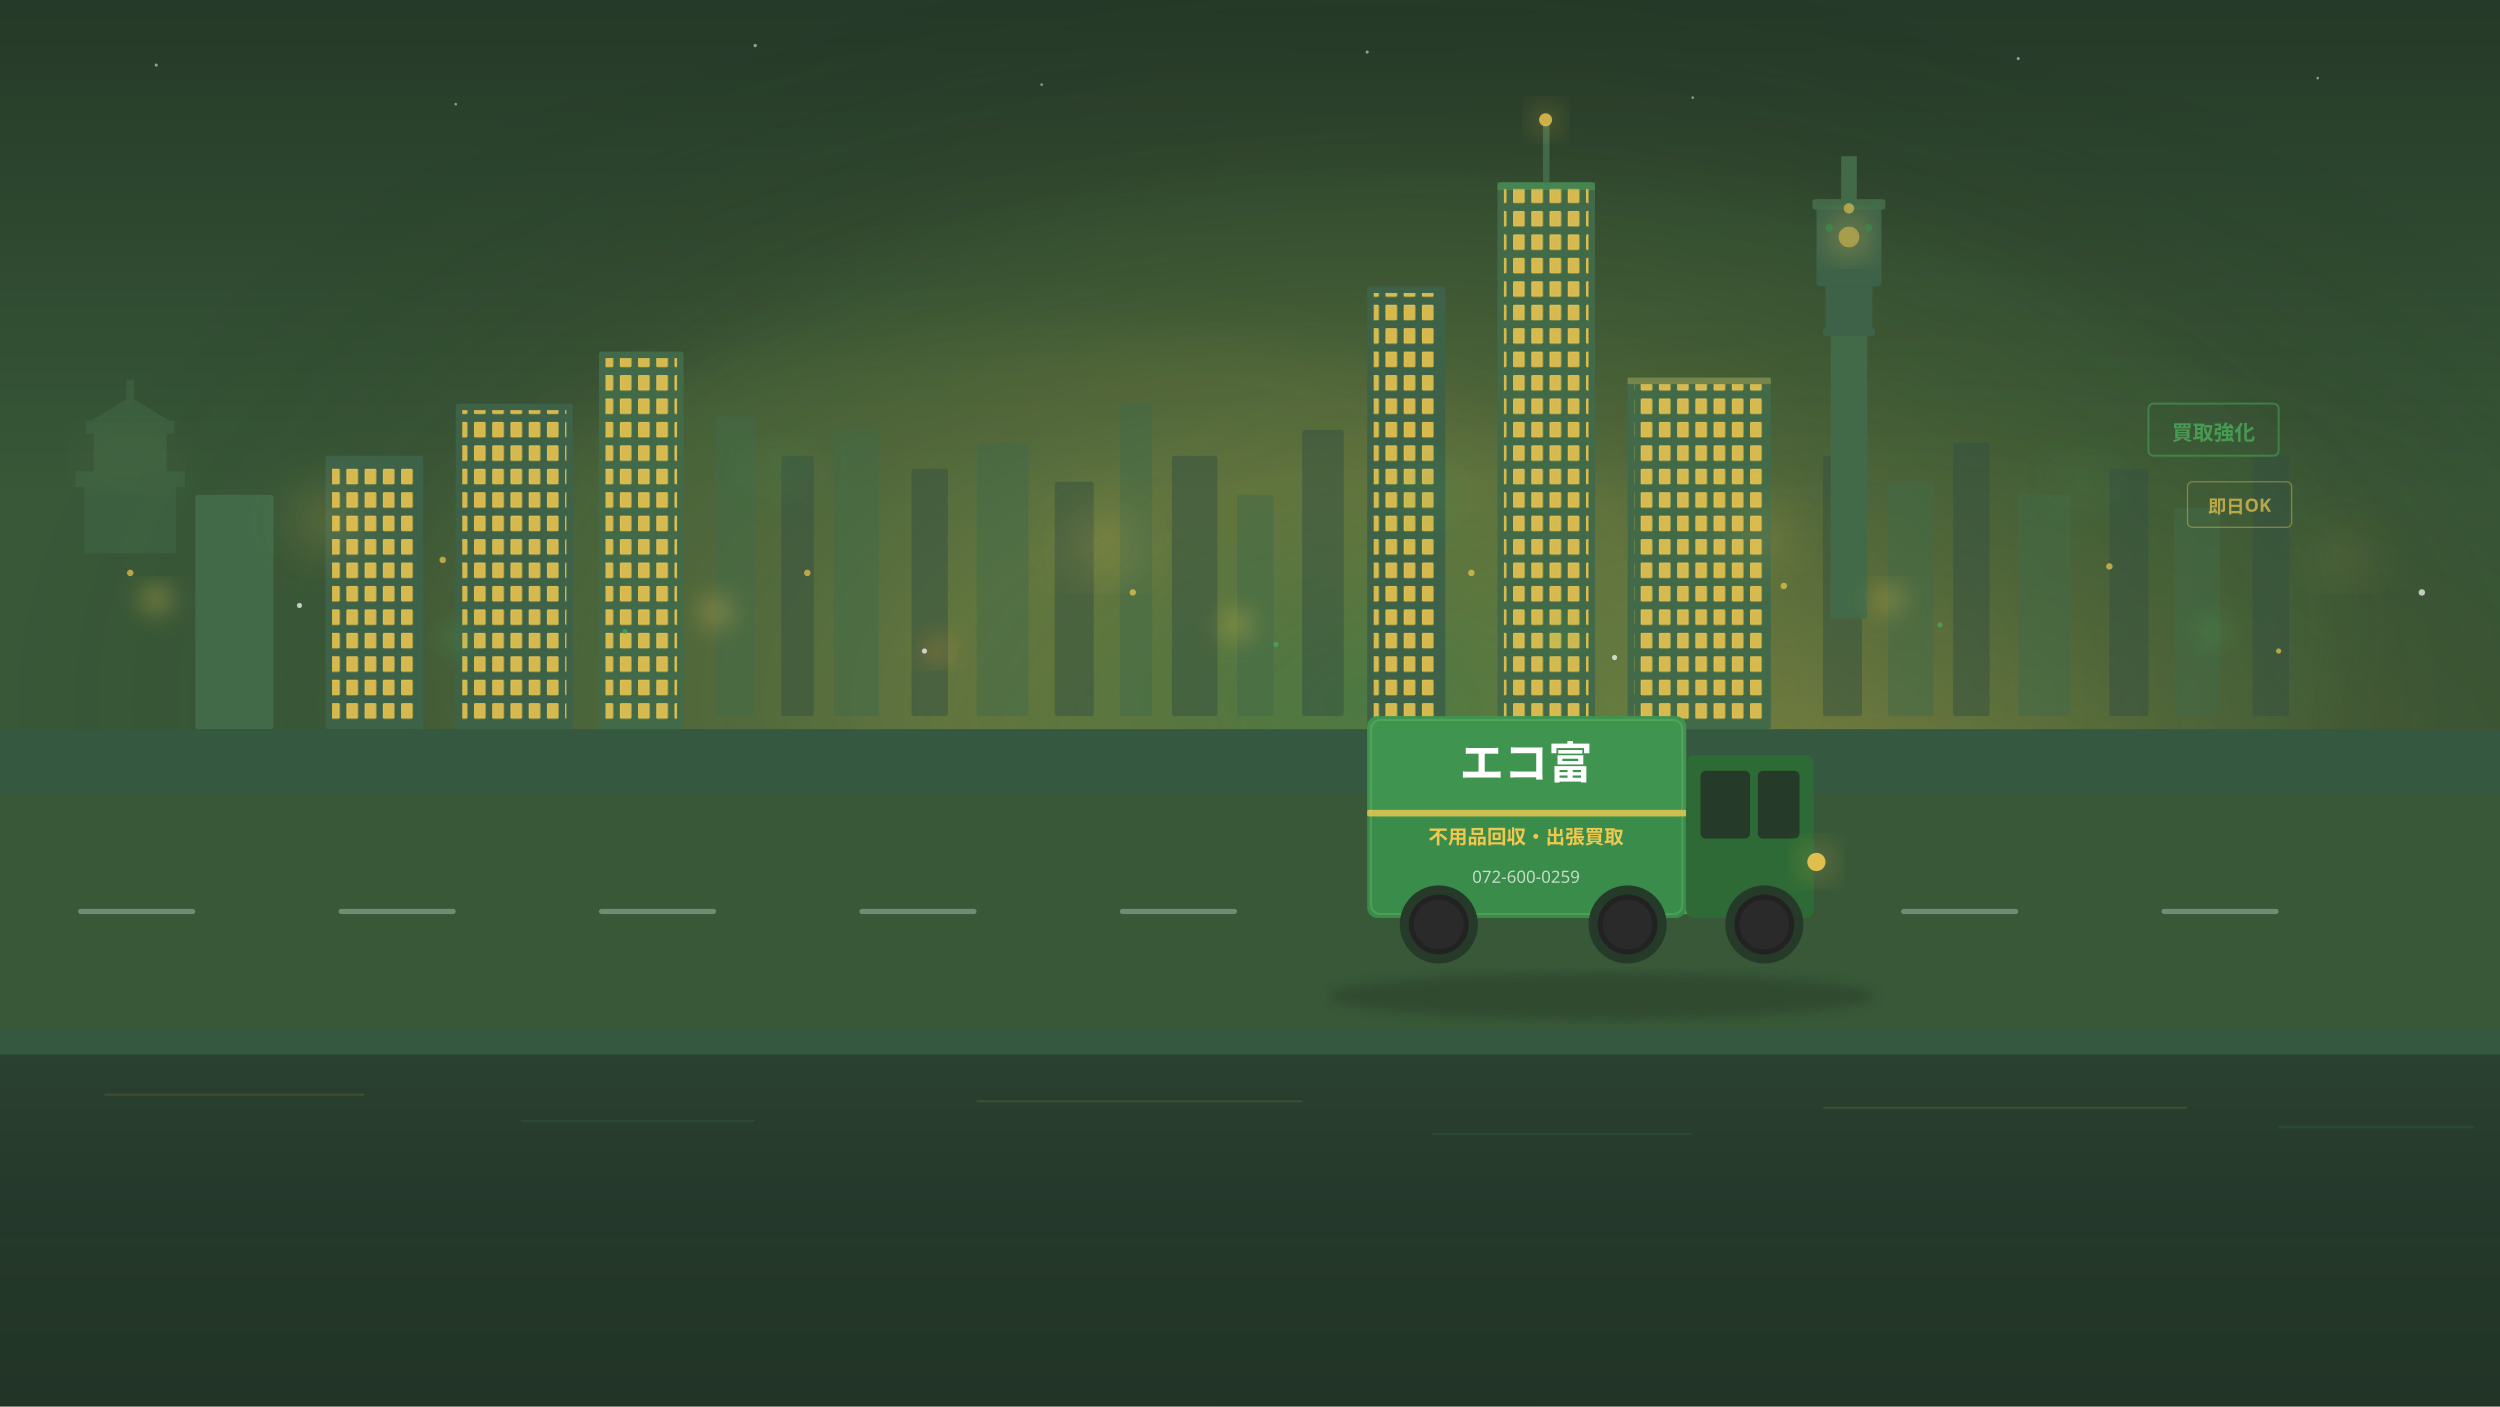
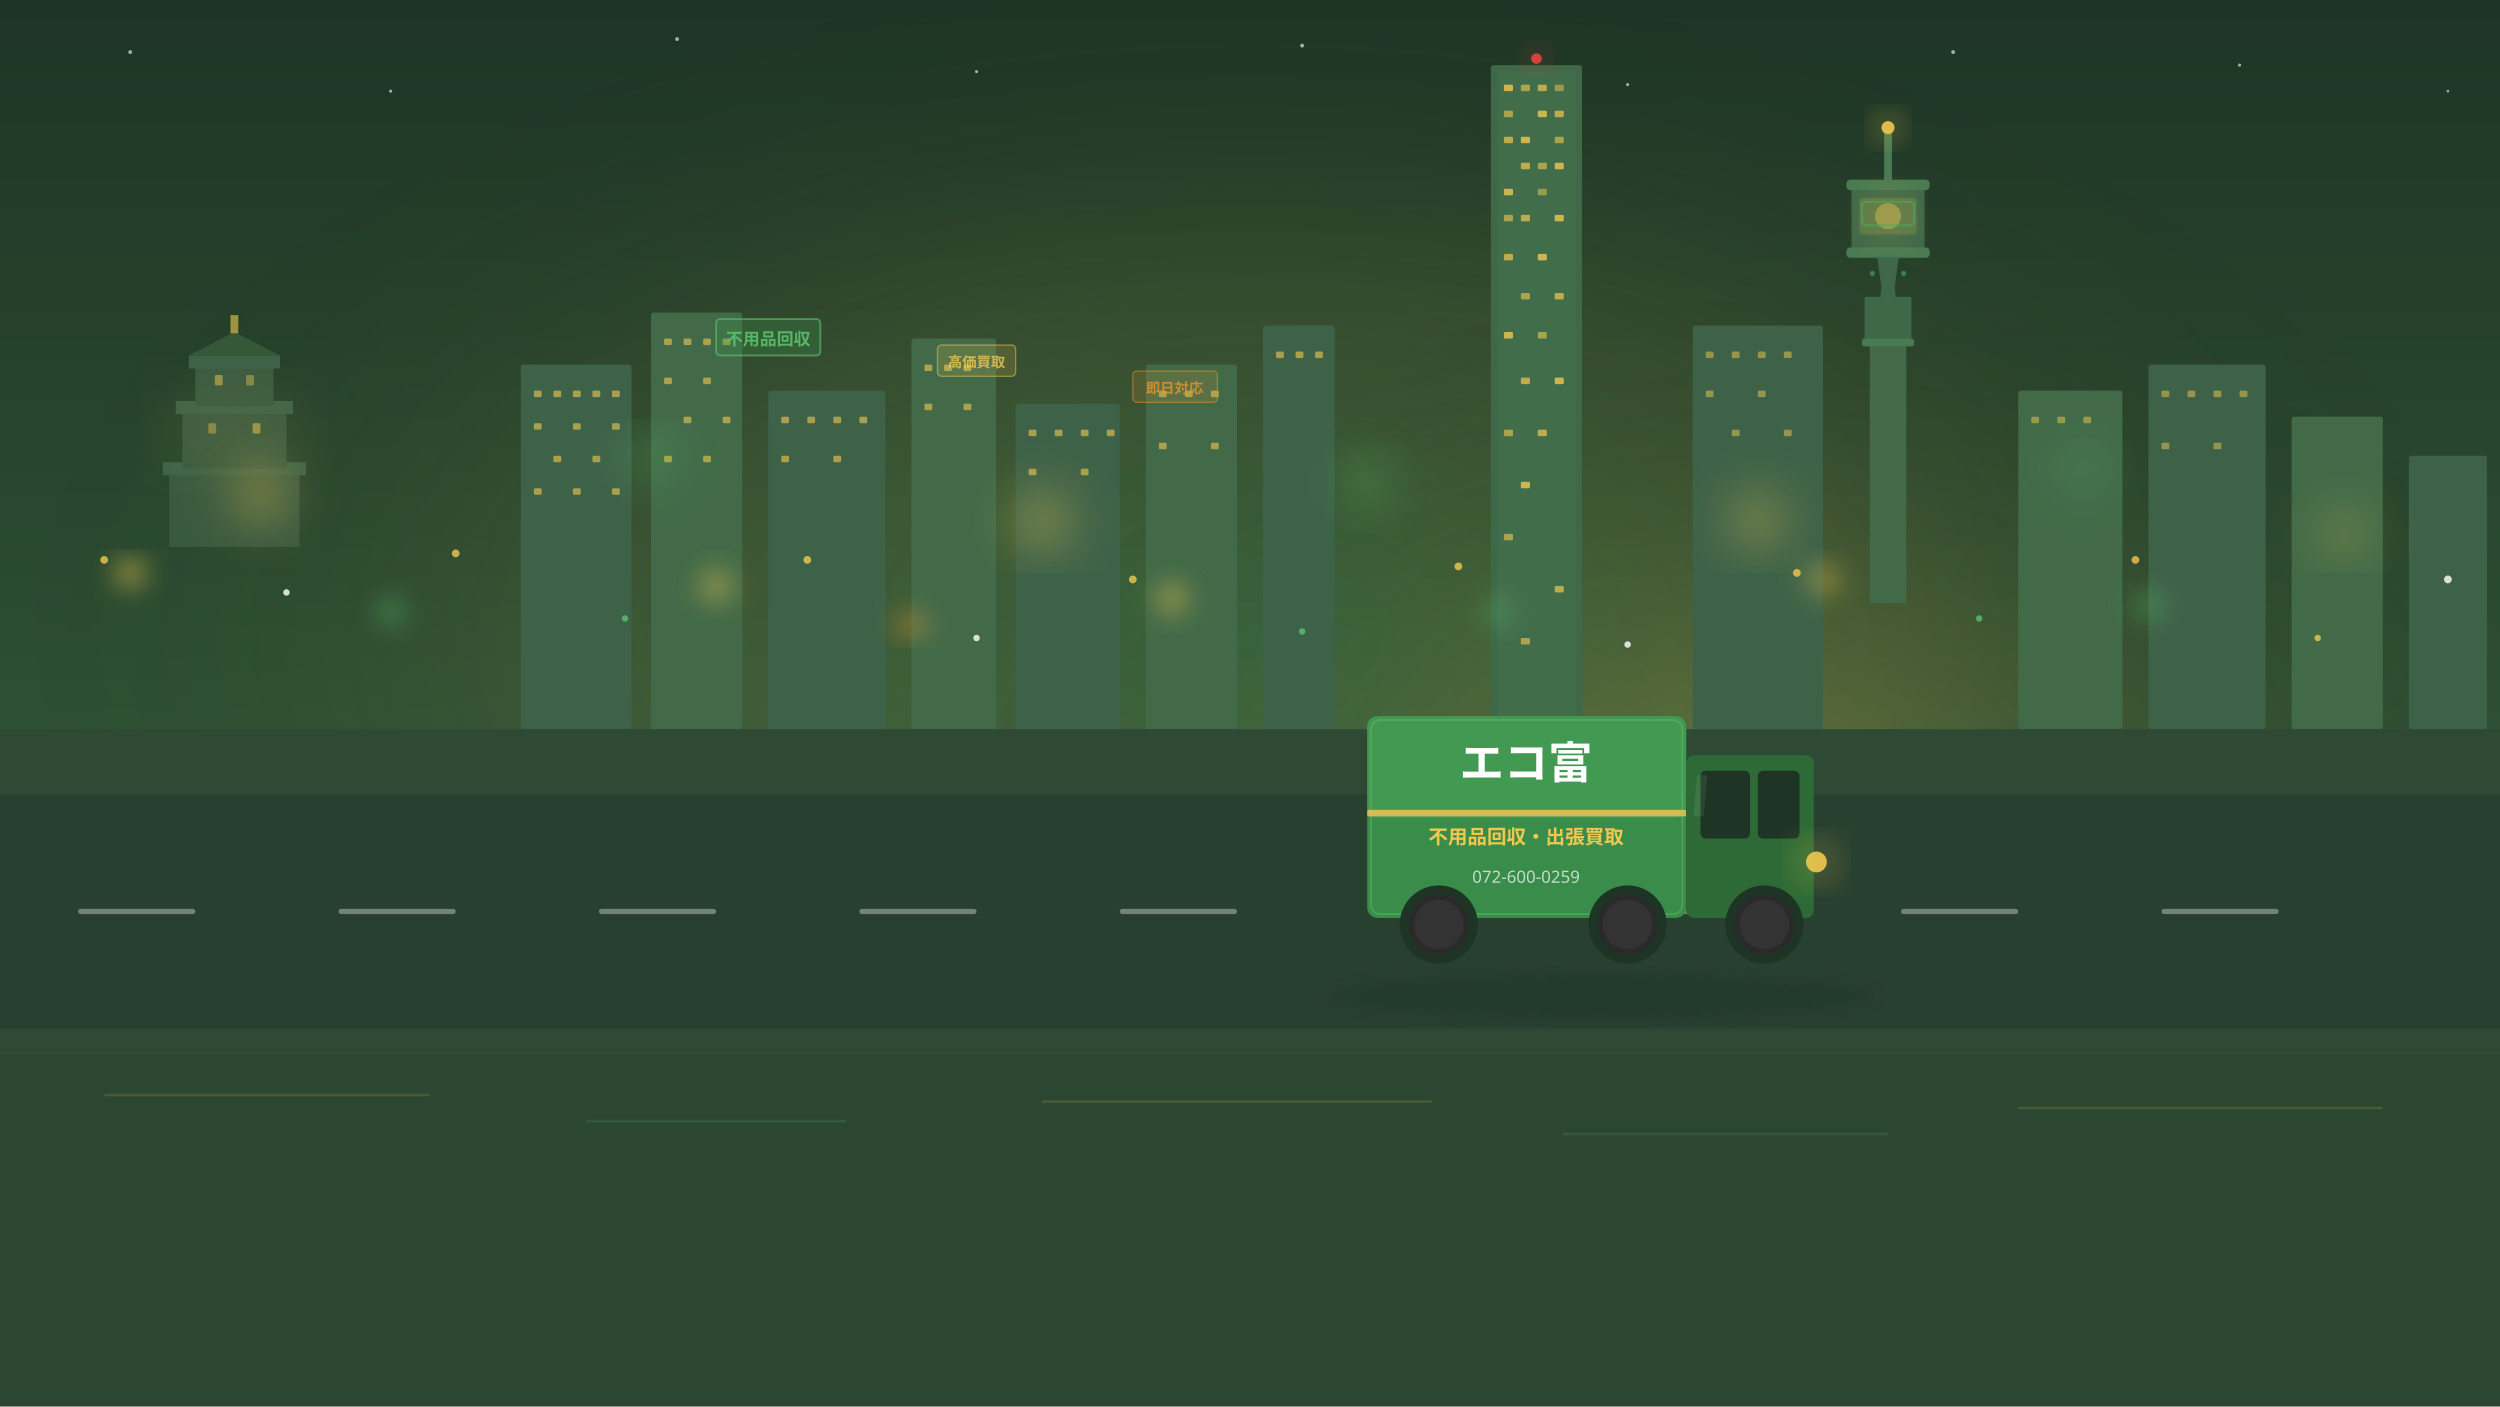
<svg xmlns="http://www.w3.org/2000/svg" viewBox="0 0 1920 1080" width="1920" height="1080">
  <defs>
    <linearGradient id="sky" x1="0" y1="0" x2="0" y2="1">
-       <stop offset="0%" stop-color="#253a28" />
-       <stop offset="35%" stop-color="#385838" />
-       <stop offset="65%" stop-color="#385838" />
-       <stop offset="100%" stop-color="#3e6040" />
+       <stop offset="0%" stop-color="#1e3525" />
+       <stop offset="40%" stop-color="#2a4a30" />
+       <stop offset="70%" stop-color="#355a3a" />
+       <stop offset="100%" stop-color="#3a6240" />
    </linearGradient>
-     <radialGradient id="cg1" cx="55%" cy="50%" r="55%">
-       <stop offset="0%" stop-color="#4aac5a" stop-opacity="0.35" />
-       <stop offset="30%" stop-color="#f0c850" stop-opacity="0.2" />
+     <radialGradient id="glow1" cx="50%" cy="45%" r="50%">
+       <stop offset="0%" stop-color="#5ac06a" stop-opacity="0.2" />
+       <stop offset="50%" stop-color="#f0c850" stop-opacity="0.08" />
      <stop offset="100%" stop-color="transparent" />
    </radialGradient>
-     <radialGradient id="cg2" cx="75%" cy="60%" r="40%">
-       <stop offset="0%" stop-color="#f0c850" stop-opacity="0.25" />
+     <radialGradient id="glow2" cx="70%" cy="55%" r="35%">
+       <stop offset="0%" stop-color="#f0c850" stop-opacity="0.18" />
      <stop offset="100%" stop-color="transparent" />
    </radialGradient>
-     <linearGradient id="water" x1="0" y1="0" x2="0" y2="1">
-       <stop offset="0%" stop-color="#2a4030" />
-       <stop offset="100%" stop-color="#1e3025" />
-     </linearGradient>
    <filter id="g1">
      <feGaussianBlur stdDeviation="4" />
    </filter>
    <filter id="g2">
      <feGaussianBlur stdDeviation="10" />
    </filter>
    <filter id="g3">
-       <feGaussianBlur stdDeviation="20" />
+       <feGaussianBlur stdDeviation="18" />
    </filter>
-     <pattern id="w1" width="14" height="18" patternUnits="userSpaceOnUse">
-       <rect width="9" height="12" fill="#f0c850" opacity="0.85" rx="1" />
-     </pattern>
-     <pattern id="w2" width="14" height="18" patternUnits="userSpaceOnUse">
-       <rect width="9" height="12" fill="#f0c850" opacity="0.85" rx="1" />
-     </pattern>
  </defs>
  <rect width="1920" height="1080" fill="url(#sky)" />
-   <rect width="1920" height="1080" fill="url(#cg1)" />
-   <rect width="1920" height="1080" fill="url(#cg2)" />
-   <ellipse cx="1100" cy="480" rx="700" ry="350" fill="#4aac5a" opacity="0.06" filter="url(#g3)" />
-   <ellipse cx="800" cy="500" rx="500" ry="250" fill="#f0c850" opacity="0.05" filter="url(#g3)" />
-   <g opacity="0.5">
-     <rect x="550" y="320" width="30" height="230" fill="#426a48" rx="2" />
-     <rect x="600" y="350" width="25" height="200" fill="#345040" rx="2" />
-     <rect x="640" y="330" width="35" height="220" fill="#426a48" rx="2" />
-     <rect x="700" y="360" width="28" height="190" fill="#345040" rx="2" />
-     <rect x="750" y="340" width="40" height="210" fill="#426a48" rx="2" />
-     <rect x="810" y="370" width="30" height="180" fill="#345040" rx="2" />
-     <rect x="860" y="310" width="25" height="240" fill="#426a48" rx="2" />
-     <rect x="900" y="350" width="35" height="200" fill="#345040" rx="2" />
-     <rect x="950" y="380" width="28" height="170" fill="#426a48" rx="2" />
-     <rect x="1000" y="330" width="32" height="220" fill="#345040" rx="2" />
-     <rect x="1050" y="360" width="25" height="190" fill="#426a48" rx="2" />
-     <rect x="1400" y="350" width="30" height="200" fill="#345040" rx="2" />
-     <rect x="1450" y="370" width="35" height="180" fill="#426a48" rx="2" />
-     <rect x="1500" y="340" width="28" height="210" fill="#345040" rx="2" />
-     <rect x="1550" y="380" width="40" height="170" fill="#426a48" rx="2" />
-     <rect x="1620" y="360" width="30" height="190" fill="#345040" rx="2" />
-     <rect x="1670" y="390" width="35" height="160" fill="#426a48" rx="2" />
-     <rect x="1730" y="350" width="28" height="200" fill="#345040" rx="2" />
-   </g>
-   <rect x="1150" y="140" width="75" height="420" fill="#426a48" rx="3" />
-   <rect x="1155" y="145" width="65" height="410" fill="url(#w2)" />
-   <rect x="1150" y="140" width="75" height="6" fill="#4aac5a" opacity="0.4" />
-   <rect x="1185" y="95" width="5" height="45" fill="#426a48" />
-   <circle cx="1187" cy="92" r="5" fill="#f0c850" opacity="0.8" />
-   <circle cx="1187" cy="92" r="15" fill="#f0c850" opacity="0.15" filter="url(#g2)" />
-   <rect x="1050" y="220" width="60" height="340" fill="#3e6248" rx="2" />
-   <rect x="1055" y="225" width="50" height="330" fill="url(#w1)" />
-   <rect x="1250" y="290" width="110" height="270" fill="#426a48" rx="2" />
-   <rect x="1255" y="295" width="100" height="260" fill="url(#w2)" />
-   <rect x="1250" y="290" width="110" height="5" fill="#f0c850" opacity="0.3" />
-   <g transform="translate(1420,120)">
-     <rect x="-6" y="0" width="12" height="35" fill="#426a48" />
-     <rect x="-25" y="35" width="50" height="65" fill="#3e6248" rx="3" />
-     <rect x="-28" y="33" width="56" height="8" fill="#426a48" rx="2" />
-     <circle cx="0" cy="62" r="20" fill="#f0c850" opacity="0.2" filter="url(#g2)" />
-     <circle cx="0" cy="62" r="8" fill="#f0c850" opacity="0.5" />
-     <rect x="-18" y="100" width="36" height="35" fill="#3e6248" />
-     <rect x="-14" y="135" width="28" height="220" fill="#426a48" />
-     <rect x="-20" y="132" width="40" height="6" fill="#3e6248" rx="2" />
-     <circle cx="-15" cy="55" r="3" fill="#3a8c4a" opacity="0.7" />
-     <circle cx="15" cy="55" r="3" fill="#3a8c4a" opacity="0.7" />
-     <circle cx="0" cy="40" r="4" fill="#f0c850" opacity="0.6" />
-   </g>
-   <rect x="350" y="310" width="90" height="250" fill="#3e6248" rx="2" />
-   <rect x="355" y="315" width="80" height="240" fill="url(#w1)" />
-   <rect x="460" y="270" width="65" height="290" fill="#426a48" rx="2" />
-   <rect x="465" y="275" width="55" height="280" fill="url(#w2)" />
-   <rect x="250" y="350" width="75" height="210" fill="#3e6248" rx="2" />
-   <rect x="255" y="355" width="65" height="200" fill="url(#w1)" />
-   <rect x="150" y="380" width="60" height="180" fill="#426a48" rx="2" />
-   <g transform="translate(100,300)" opacity="0.5">
-     <rect x="-35" y="70" width="70" height="55" fill="#426a48" />
-     <rect x="-42" y="62" width="84" height="12" fill="#426a48" />
-     <rect x="-28" y="30" width="56" height="36" fill="#426a48" />
-     <rect x="-34" y="23" width="68" height="10" fill="#426a48" />
-     <polygon points="-30,23 0,5 30,23" fill="#426a48" />
-     <rect x="-3" y="-8" width="6" height="14" fill="#426a48" />
-     <ellipse cx="0" cy="50" rx="40" ry="25" fill="#f0c850" opacity="0.06" filter="url(#g2)" />
-   </g>
-   <rect x="0" y="560" width="1920" height="520" fill="#345840" />
-   <rect x="0" y="610" width="1920" height="180" fill="#385838" />
-   <g opacity="0.3">
+   <rect width="1920" height="1080" fill="url(#glow1)" />
+   <rect width="1920" height="1080" fill="url(#glow2)" />
+   <g transform="translate(1180, 50)">
+     <rect x="-35" y="0" width="70" height="510" fill="#3e6848" rx="2" />
+     <rect x="-30" y="5" width="60" height="500" fill="#4a7a52" opacity="0.3" />
+     <g fill="#f0c850">
+       <rect x="-25" y="15" width="7" height="5" opacity="0.8" rx="1" />
+       <rect x="-12" y="15" width="7" height="5" opacity="0.6" rx="1" />
+       <rect x="1" y="15" width="7" height="5" opacity="0.7" rx="1" />
+       <rect x="14" y="15" width="7" height="5" opacity="0.5" rx="1" />
+       <rect x="-25" y="35" width="7" height="5" opacity="0.6" rx="1" />
+       <rect x="1" y="35" width="7" height="5" opacity="0.8" rx="1" />
+       <rect x="14" y="35" width="7" height="5" opacity="0.7" rx="1" />
+       <rect x="-25" y="55" width="7" height="5" opacity="0.7" rx="1" />
+       <rect x="-12" y="55" width="7" height="5" opacity="0.8" rx="1" />
+       <rect x="14" y="55" width="7" height="5" opacity="0.6" rx="1" />
+       <rect x="-12" y="75" width="7" height="5" opacity="0.7" rx="1" />
+       <rect x="1" y="75" width="7" height="5" opacity="0.6" rx="1" />
+       <rect x="14" y="75" width="7" height="5" opacity="0.8" rx="1" />
+       <rect x="-25" y="95" width="7" height="5" opacity="0.8" rx="1" />
+       <rect x="1" y="95" width="7" height="5" opacity="0.5" rx="1" />
+       <rect x="-25" y="115" width="7" height="5" opacity="0.6" rx="1" />
+       <rect x="-12" y="115" width="7" height="5" opacity="0.7" rx="1" />
+       <rect x="14" y="115" width="7" height="5" opacity="0.8" rx="1" />
+       <rect x="-25" y="145" width="7" height="5" opacity="0.7" rx="1" />
+       <rect x="1" y="145" width="7" height="5" opacity="0.8" rx="1" />
+       <rect x="-12" y="175" width="7" height="5" opacity="0.6" rx="1" />
+       <rect x="14" y="175" width="7" height="5" opacity="0.7" rx="1" />
+       <rect x="-25" y="205" width="7" height="5" opacity="0.8" rx="1" />
+       <rect x="1" y="205" width="7" height="5" opacity="0.6" rx="1" />
+       <rect x="-12" y="240" width="7" height="5" opacity="0.7" rx="1" />
+       <rect x="14" y="240" width="7" height="5" opacity="0.8" rx="1" />
+       <rect x="-25" y="280" width="7" height="5" opacity="0.6" rx="1" />
+       <rect x="1" y="280" width="7" height="5" opacity="0.7" rx="1" />
+       <rect x="-12" y="320" width="7" height="5" opacity="0.8" rx="1" />
+       <rect x="-25" y="360" width="7" height="5" opacity="0.6" rx="1" />
+       <rect x="14" y="400" width="7" height="5" opacity="0.7" rx="1" />
+       <rect x="-12" y="440" width="7" height="5" opacity="0.6" rx="1" />
+     </g>
+     <circle cx="0" cy="-5" r="4" fill="#ff4444" opacity="0.8" />
+     <circle cx="0" cy="-5" r="12" fill="#ff4444" opacity="0.15" filter="url(#g2)" />
+   </g>
+   <g transform="translate(1450, 100)">
+     <rect x="-3" y="0" width="6" height="40" fill="#4a7a52" />
+     <circle cx="0" cy="-2" r="5" fill="#f0c850" opacity="0.9" />
+     <circle cx="0" cy="-2" r="15" fill="#f0c850" opacity="0.2" filter="url(#g2)" />
+     <rect x="-28" y="40" width="56" height="55" fill="#3e6848" rx="4" />
+     <rect x="-32" y="38" width="64" height="8" fill="#4a7a52" rx="3" />
+     <rect x="-32" y="90" width="64" height="8" fill="#4a7a52" rx="3" />
+     <rect x="-22" y="52" width="44" height="28" fill="#f0c850" opacity="0.15" rx="3" />
+     <circle cx="0" cy="66" r="10" fill="#f0c850" opacity="0.4" />
+     <circle cx="0" cy="66" r="25" fill="#f0c850" opacity="0.1" filter="url(#g2)" />
+     <rect x="-20" y="55" width="40" height="18" rx="3" fill="none" stroke="#4aac5a" stroke-width="1.5" opacity="0.6" />
+     <rect x="-22" y="98" width="10" height="30" fill="#3e6848" transform="skewX(8)" />
+     <rect x="12" y="98" width="10" height="30" fill="#3e6848" transform="skewX(-8)" />
+     <rect x="-18" y="128" width="36" height="35" fill="#3e6848" />
+     <rect x="-14" y="163" width="28" height="200" fill="#426a48" />
+     <rect x="-20" y="160" width="40" height="6" fill="#4a7a52" rx="2" />
+     <circle cx="-12" cy="110" r="2" fill="#4aac5a" opacity="0.6" />
+     <circle cx="12" cy="110" r="2" fill="#4aac5a" opacity="0.6" />
+   </g>
+   <g transform="translate(180, 250)">
+     <rect x="-50" y="110" width="100" height="60" fill="#3a5a40" />
+     <rect x="-55" y="105" width="110" height="10" fill="#3e6248" />
+     <rect x="-40" y="65" width="80" height="45" fill="#3a5a40" />
+     <rect x="-45" y="58" width="90" height="10" fill="#3e6248" />
+     <rect x="-30" y="30" width="60" height="32" fill="#3a5a40" />
+     <rect x="-35" y="23" width="70" height="10" fill="#3e6248" />
+     <polygon points="-35,23 0,5 35,23" fill="#355838" />
+     <rect x="-3" y="-8" width="6" height="14" fill="#f0c850" opacity="0.6" />
+     <ellipse cx="0" cy="80" rx="60" ry="40" fill="#f0c850" opacity="0.06" filter="url(#g3)" />
+     <rect x="-15" y="38" width="6" height="8" fill="#f0c850" opacity="0.5" rx="1" />
+     <rect x="9" y="38" width="6" height="8" fill="#f0c850" opacity="0.4" rx="1" />
+     <rect x="-20" y="75" width="6" height="8" fill="#f0c850" opacity="0.4" rx="1" />
+     <rect x="14" y="75" width="6" height="8" fill="#f0c850" opacity="0.5" rx="1" />
+   </g>
+   <g>
+     <rect x="400" y="280" width="85" height="280" fill="#3e6248" rx="2" />
+     <rect x="500" y="240" width="70" height="320" fill="#426a48" rx="2" />
+     <rect x="590" y="300" width="90" height="260" fill="#3e6248" rx="2" />
+     <rect x="700" y="260" width="65" height="300" fill="#426a48" rx="2" />
+     <rect x="780" y="310" width="80" height="250" fill="#3e6248" rx="2" />
+     <rect x="880" y="280" width="70" height="280" fill="#426a48" rx="2" />
+     <rect x="970" y="250" width="55" height="310" fill="#3e6248" rx="2" />
+     <g fill="#f0c850" opacity="0.6">
+       <rect x="410" y="300" width="6" height="5" rx="1" />
+       <rect x="425" y="300" width="6" height="5" rx="1" />
+       <rect x="440" y="300" width="6" height="5" rx="1" />
+       <rect x="455" y="300" width="6" height="5" rx="1" />
+       <rect x="470" y="300" width="6" height="5" rx="1" />
+       <rect x="410" y="325" width="6" height="5" rx="1" />
+       <rect x="440" y="325" width="6" height="5" rx="1" />
+       <rect x="470" y="325" width="6" height="5" rx="1" />
+       <rect x="425" y="350" width="6" height="5" rx="1" />
+       <rect x="455" y="350" width="6" height="5" rx="1" />
+       <rect x="410" y="375" width="6" height="5" rx="1" />
+       <rect x="440" y="375" width="6" height="5" rx="1" />
+       <rect x="470" y="375" width="6" height="5" rx="1" />
+       <rect x="510" y="260" width="6" height="5" rx="1" />
+       <rect x="525" y="260" width="6" height="5" rx="1" />
+       <rect x="540" y="260" width="6" height="5" rx="1" />
+       <rect x="555" y="260" width="6" height="5" rx="1" />
+       <rect x="510" y="290" width="6" height="5" rx="1" />
+       <rect x="540" y="290" width="6" height="5" rx="1" />
+       <rect x="525" y="320" width="6" height="5" rx="1" />
+       <rect x="555" y="320" width="6" height="5" rx="1" />
+       <rect x="510" y="350" width="6" height="5" rx="1" />
+       <rect x="540" y="350" width="6" height="5" rx="1" />
+       <rect x="600" y="320" width="6" height="5" rx="1" />
+       <rect x="620" y="320" width="6" height="5" rx="1" />
+       <rect x="640" y="320" width="6" height="5" rx="1" />
+       <rect x="660" y="320" width="6" height="5" rx="1" />
+       <rect x="600" y="350" width="6" height="5" rx="1" />
+       <rect x="640" y="350" width="6" height="5" rx="1" />
+       <rect x="710" y="280" width="6" height="5" rx="1" />
+       <rect x="725" y="280" width="6" height="5" rx="1" />
+       <rect x="740" y="280" width="6" height="5" rx="1" />
+       <rect x="710" y="310" width="6" height="5" rx="1" />
+       <rect x="740" y="310" width="6" height="5" rx="1" />
+       <rect x="790" y="330" width="6" height="5" rx="1" />
+       <rect x="810" y="330" width="6" height="5" rx="1" />
+       <rect x="830" y="330" width="6" height="5" rx="1" />
+       <rect x="850" y="330" width="6" height="5" rx="1" />
+       <rect x="790" y="360" width="6" height="5" rx="1" />
+       <rect x="830" y="360" width="6" height="5" rx="1" />
+       <rect x="890" y="300" width="6" height="5" rx="1" />
+       <rect x="910" y="300" width="6" height="5" rx="1" />
+       <rect x="930" y="300" width="6" height="5" rx="1" />
+       <rect x="890" y="340" width="6" height="5" rx="1" />
+       <rect x="930" y="340" width="6" height="5" rx="1" />
+       <rect x="980" y="270" width="6" height="5" rx="1" />
+       <rect x="995" y="270" width="6" height="5" rx="1" />
+       <rect x="1010" y="270" width="6" height="5" rx="1" />
+     </g>
+     <g transform="translate(550,245)">
+       <rect x="0" y="0" width="80" height="28" rx="3" fill="#3a8c4a" opacity="0.3" />
+       <rect x="0" y="0" width="80" height="28" rx="3" fill="none" stroke="#5ac06a" stroke-width="1.5" opacity="0.6" />
+       <text x="40" y="20" text-anchor="middle" font-family="sans-serif" font-weight="900" font-size="13" fill="#5ac06a" opacity="0.9">不用品回収</text>
+     </g>
+     <g transform="translate(720,265)">
+       <rect x="0" y="0" width="60" height="24" rx="3" fill="#f0c850" opacity="0.15" />
+       <rect x="0" y="0" width="60" height="24" rx="3" fill="none" stroke="#f0c850" stroke-width="1" opacity="0.5" />
+       <text x="30" y="17" text-anchor="middle" font-family="sans-serif" font-weight="900" font-size="11" fill="#f0c850" opacity="0.8">高価買取</text>
+     </g>
+     <g transform="translate(870,285)">
+       <rect x="0" y="0" width="65" height="24" rx="3" fill="#e8962e" opacity="0.15" />
+       <rect x="0" y="0" width="65" height="24" rx="3" fill="none" stroke="#e8962e" stroke-width="1" opacity="0.5" />
+       <text x="32" y="17" text-anchor="middle" font-family="sans-serif" font-weight="900" font-size="11" fill="#e8962e" opacity="0.8">即日対応</text>
+     </g>
+   </g>
+   <rect x="1300" y="250" width="100" height="310" fill="#3e6248" rx="2" />
+   <rect x="1550" y="300" width="80" height="260" fill="#426a48" rx="2" />
+   <rect x="1650" y="280" width="90" height="280" fill="#3e6248" rx="2" />
+   <rect x="1760" y="320" width="70" height="240" fill="#426a48" rx="2" />
+   <rect x="1850" y="350" width="60" height="210" fill="#3e6248" rx="2" />
+   <g fill="#f0c850" opacity="0.5">
+     <rect x="1310" y="270" width="6" height="5" rx="1" />
+     <rect x="1330" y="270" width="6" height="5" rx="1" />
+     <rect x="1350" y="270" width="6" height="5" rx="1" />
+     <rect x="1370" y="270" width="6" height="5" rx="1" />
+     <rect x="1310" y="300" width="6" height="5" rx="1" />
+     <rect x="1350" y="300" width="6" height="5" rx="1" />
+     <rect x="1330" y="330" width="6" height="5" rx="1" />
+     <rect x="1370" y="330" width="6" height="5" rx="1" />
+     <rect x="1560" y="320" width="6" height="5" rx="1" />
+     <rect x="1580" y="320" width="6" height="5" rx="1" />
+     <rect x="1600" y="320" width="6" height="5" rx="1" />
+     <rect x="1660" y="300" width="6" height="5" rx="1" />
+     <rect x="1680" y="300" width="6" height="5" rx="1" />
+     <rect x="1700" y="300" width="6" height="5" rx="1" />
+     <rect x="1720" y="300" width="6" height="5" rx="1" />
+     <rect x="1660" y="340" width="6" height="5" rx="1" />
+     <rect x="1700" y="340" width="6" height="5" rx="1" />
+   </g>
+   <rect x="0" y="560" width="1920" height="520" fill="#2e4a34" />
+   <rect x="0" y="610" width="1920" height="180" fill="#284030" />
+   <g opacity="0.35">
    <rect x="60" y="698" width="90" height="4" fill="#fff" rx="2" />
    <rect x="260" y="698" width="90" height="4" fill="#fff" rx="2" />
    <rect x="460" y="698" width="90" height="4" fill="#fff" rx="2" />
    <rect x="660" y="698" width="90" height="4" fill="#fff" rx="2" />
    <rect x="860" y="698" width="90" height="4" fill="#fff" rx="2" />
    <rect x="1060" y="698" width="90" height="4" fill="#fff" rx="2" />
    <rect x="1260" y="698" width="90" height="4" fill="#fff" rx="2" />
    <rect x="1460" y="698" width="90" height="4" fill="#fff" rx="2" />
    <rect x="1660" y="698" width="90" height="4" fill="#fff" rx="2" />
  </g>
  <g filter="url(#g3)">
-     <circle cx="250" cy="400" r="18" fill="#f0c850" opacity="0.35" />
-     <circle cx="600" cy="360" r="15" fill="#4aac5a" opacity="0.3" />
-     <circle cx="850" cy="420" r="20" fill="#f0c850" opacity="0.3" />
-     <circle cx="1100" cy="380" r="16" fill="#4aac5a" opacity="0.35" />
-     <circle cx="1350" cy="410" r="18" fill="#f0c850" opacity="0.3" />
-     <circle cx="1600" cy="370" r="14" fill="#4aac5a" opacity="0.25" />
-     <circle cx="1800" cy="430" r="16" fill="#f0c850" opacity="0.2" />
+     <circle cx="200" cy="380" r="22" fill="#f0c850" opacity="0.4" />
+     <circle cx="500" cy="350" r="18" fill="#5ac06a" opacity="0.35" />
+     <circle cx="800" cy="400" r="24" fill="#f0c850" opacity="0.35" />
+     <circle cx="1050" cy="370" r="18" fill="#5ac06a" opacity="0.4" />
+     <circle cx="1350" cy="400" r="22" fill="#f0c850" opacity="0.35" />
+     <circle cx="1600" cy="360" r="16" fill="#5ac06a" opacity="0.3" />
+     <circle cx="1800" cy="410" r="20" fill="#f0c850" opacity="0.25" />
  </g>
  <g filter="url(#g2)">
-     <circle cx="120" cy="460" r="10" fill="#f0c850" opacity="0.5" />
-     <circle cx="350" cy="490" r="8" fill="#4aac5a" opacity="0.45" />
-     <circle cx="550" cy="470" r="11" fill="#f0c850" opacity="0.4" />
-     <circle cx="720" cy="500" r="9" fill="#e8962e" opacity="0.45" />
-     <circle cx="950" cy="480" r="10" fill="#f0c850" opacity="0.45" />
-     <circle cx="1200" cy="490" r="8" fill="#4aac5a" opacity="0.4" />
-     <circle cx="1450" cy="460" r="11" fill="#f0c850" opacity="0.35" />
-     <circle cx="1700" cy="485" r="9" fill="#4aac5a" opacity="0.4" />
-   </g>
-   <g opacity="0.7">
-     <circle cx="100" cy="440" r="2.5" fill="#f0c850" />
-     <circle cx="230" cy="465" r="2" fill="#fff" />
-     <circle cx="340" cy="430" r="2.5" fill="#f0c850" />
-     <circle cx="480" cy="485" r="2" fill="#4aac5a" />
-     <circle cx="620" cy="440" r="2.5" fill="#f0c850" />
-     <circle cx="710" cy="500" r="2" fill="#fff" />
-     <circle cx="870" cy="455" r="2.5" fill="#f0c850" />
-     <circle cx="980" cy="495" r="2" fill="#4aac5a" />
-     <circle cx="1130" cy="440" r="2.5" fill="#f0c850" />
-     <circle cx="1240" cy="505" r="2" fill="#fff" />
-     <circle cx="1370" cy="450" r="2.5" fill="#f0c850" />
-     <circle cx="1490" cy="480" r="2" fill="#4aac5a" />
-     <circle cx="1620" cy="435" r="2.5" fill="#f0c850" />
-     <circle cx="1750" cy="500" r="2" fill="#f0c850" />
-     <circle cx="1860" cy="455" r="2.5" fill="#fff" />
-   </g>
-   <g transform="translate(1050,530)">
-     <ellipse cx="180" cy="235" rx="210" ry="18" fill="#253a28" opacity="0.5" filter="url(#g1)" />
+     <circle cx="100" cy="440" r="12" fill="#f0c850" opacity="0.55" />
+     <circle cx="300" cy="470" r="10" fill="#5ac06a" opacity="0.5" />
+     <circle cx="550" cy="450" r="13" fill="#f0c850" opacity="0.45" />
+     <circle cx="700" cy="480" r="11" fill="#e8962e" opacity="0.5" />
+     <circle cx="900" cy="460" r="12" fill="#f0c850" opacity="0.5" />
+     <circle cx="1150" cy="470" r="10" fill="#5ac06a" opacity="0.45" />
+     <circle cx="1400" cy="445" r="13" fill="#f0c850" opacity="0.4" />
+     <circle cx="1650" cy="465" r="11" fill="#5ac06a" opacity="0.45" />
+   </g>
+   <g opacity="0.8">
+     <circle cx="80" cy="430" r="3" fill="#f0c850" />
+     <circle cx="220" cy="455" r="2.5" fill="#fff" />
+     <circle cx="350" cy="425" r="3" fill="#f0c850" />
+     <circle cx="480" cy="475" r="2.5" fill="#5ac06a" />
+     <circle cx="620" cy="430" r="3" fill="#f0c850" />
+     <circle cx="750" cy="490" r="2.5" fill="#fff" />
+     <circle cx="870" cy="445" r="3" fill="#f0c850" />
+     <circle cx="1000" cy="485" r="2.5" fill="#5ac06a" />
+     <circle cx="1120" cy="435" r="3" fill="#f0c850" />
+     <circle cx="1250" cy="495" r="2.5" fill="#fff" />
+     <circle cx="1380" cy="440" r="3" fill="#f0c850" />
+     <circle cx="1520" cy="475" r="2.5" fill="#5ac06a" />
+     <circle cx="1640" cy="430" r="3" fill="#f0c850" />
+     <circle cx="1780" cy="490" r="2.5" fill="#f0c850" />
+     <circle cx="1880" cy="445" r="3" fill="#fff" />
+   </g>
+   <g id="eco-truck" transform="translate(1050,530)">
+     <ellipse cx="180" cy="235" rx="210" ry="18" fill="#1e3425" opacity="0.5" filter="url(#g1)" />
    <rect x="0" y="20" width="245" height="155" rx="8" fill="#3a8c4a" />
-     <rect x="0" y="20" width="245" height="78" rx="8" fill="#4aac5a" opacity="0.3" />
+     <rect x="0" y="20" width="245" height="78" rx="8" fill="#5ac06a" opacity="0.25" />
    <rect x="3" y="23" width="239" height="149" rx="7" fill="none" stroke="#6abe6a" stroke-width="1.5" opacity="0.4" />
    <rect x="0" y="92" width="245" height="5" fill="#f0c850" opacity="0.8" rx="1" />
    <text x="122" y="68" text-anchor="middle" font-family="sans-serif" font-weight="900" font-size="34" fill="#fff">エコ富</text>
    <text x="122" y="118" text-anchor="middle" font-family="sans-serif" font-weight="700" font-size="15" fill="#f0c850">不用品回収・出張買取</text>
    <text x="122" y="148" text-anchor="middle" font-family="sans-serif" font-weight="500" font-size="13" fill="#fff" opacity="0.7">072-600-0259</text>
    <rect x="245" y="50" width="98" height="125" rx="6" fill="#2d6a35" />
-     <rect x="256" y="62" width="38" height="52" rx="4" fill="#253a28" />
-     <rect x="300" y="62" width="32" height="52" rx="4" fill="#253a28" />
-     <circle cx="345" cy="132" r="7" fill="#f0c850" opacity="0.9" />
-     <circle cx="345" cy="132" r="18" fill="#f0c850" opacity="0.15" filter="url(#g2)" />
-     <circle cx="55" cy="180" r="30" fill="#253a28" />
-     <circle cx="55" cy="180" r="23" fill="#222" />
-     <circle cx="55" cy="180" r="19" fill="#2a2a2a" />
-     <circle cx="200" cy="180" r="30" fill="#253a28" />
-     <circle cx="200" cy="180" r="23" fill="#222" />
-     <circle cx="200" cy="180" r="19" fill="#2a2a2a" />
-     <circle cx="305" cy="180" r="30" fill="#253a28" />
-     <circle cx="305" cy="180" r="23" fill="#222" />
-     <circle cx="305" cy="180" r="19" fill="#2a2a2a" />
-   </g>
-   <g transform="translate(1650,310)">
-     <rect x="0" y="0" width="100" height="40" rx="4" fill="none" stroke="#4aac5a" stroke-width="1.5" opacity="0.5" />
-     <text x="50" y="28" text-anchor="middle" font-family="sans-serif" font-weight="900" font-size="16" fill="#4aac5a" opacity="0.8">買取強化</text>
-   </g>
-   <g transform="translate(1680,370)">
-     <rect x="0" y="0" width="80" height="35" rx="4" fill="none" stroke="#f0c850" stroke-width="1" opacity="0.4" />
-     <text x="40" y="24" text-anchor="middle" font-family="sans-serif" font-weight="900" font-size="14" fill="#f0c850" opacity="0.7">即日OK</text>
-   </g>
-   <rect x="0" y="810" width="1920" height="270" fill="url(#water)" />
-   <g opacity="0.12">
-     <rect x="80" y="840" width="200" height="1.5" fill="#f0c850" rx="1" />
-     <rect x="400" y="860" width="180" height="1.5" fill="#4aac5a" rx="1" />
-     <rect x="750" y="845" width="250" height="1.5" fill="#f0c850" rx="1" />
-     <rect x="1100" y="870" width="200" height="1.5" fill="#4aac5a" rx="1" />
-     <rect x="1400" y="850" width="280" height="1.5" fill="#f0c850" rx="1" />
-     <rect x="1750" y="865" width="150" height="1.5" fill="#4aac5a" rx="1" />
-   </g>
-   <g opacity="0.5">
-     <circle cx="120" cy="50" r="1.2" fill="#fff" />
-     <circle cx="350" cy="80" r="1" fill="#fff" />
-     <circle cx="580" cy="35" r="1.3" fill="#fff" />
-     <circle cx="800" cy="65" r="1" fill="#fff" />
-     <circle cx="1050" cy="40" r="1.2" fill="#fff" />
-     <circle cx="1300" cy="75" r="1" fill="#fff" />
-     <circle cx="1550" cy="45" r="1.2" fill="#fff" />
-     <circle cx="1780" cy="60" r="1" fill="#fff" />
-   </g>
-   <rect x="0" y="950" width="1920" height="130" fill="#253a28" opacity="0.4" />
+     <rect x="256" y="62" width="38" height="52" rx="4" fill="#1e3425" />
+     <rect x="300" y="62" width="32" height="52" rx="4" fill="#1e3425" />
+     <rect x="259" y="65" width="8" height="32" rx="2" fill="#fff" opacity="0.08" transform="skewX(-5)" />
+     <circle cx="345" cy="132" r="8" fill="#f0c850" opacity="0.9" />
+     <circle cx="345" cy="132" r="22" fill="#f0c850" opacity="0.15" filter="url(#g2)" />
+     <circle cx="55" cy="180" r="30" fill="#1e3425" />
+     <circle cx="55" cy="180" r="23" fill="#2a2a2a" />
+     <circle cx="55" cy="180" r="19" fill="#333" />
+     <circle cx="200" cy="180" r="30" fill="#1e3425" />
+     <circle cx="200" cy="180" r="23" fill="#2a2a2a" />
+     <circle cx="200" cy="180" r="19" fill="#333" />
+     <circle cx="305" cy="180" r="30" fill="#1e3425" />
+     <circle cx="305" cy="180" r="23" fill="#2a2a2a" />
+     <circle cx="305" cy="180" r="19" fill="#333" />
+   </g>
+   <rect x="0" y="810" width="1920" height="270" fill="#2a4430" opacity="0.7" />
+   <g opacity="0.15">
+     <rect x="80" y="840" width="250" height="2" fill="#f0c850" rx="1" />
+     <rect x="450" y="860" width="200" height="2" fill="#5ac06a" rx="1" />
+     <rect x="800" y="845" width="300" height="2" fill="#f0c850" rx="1" />
+     <rect x="1200" y="870" width="250" height="2" fill="#5ac06a" rx="1" />
+     <rect x="1550" y="850" width="280" height="2" fill="#f0c850" rx="1" />
+   </g>
+   <g opacity="0.6">
+     <circle cx="100" cy="40" r="1.5" fill="#fff" />
+     <circle cx="300" cy="70" r="1.2" fill="#fff" />
+     <circle cx="520" cy="30" r="1.5" fill="#fff" />
+     <circle cx="750" cy="55" r="1.2" fill="#fff" />
+     <circle cx="1000" cy="35" r="1.5" fill="#fff" />
+     <circle cx="1250" cy="65" r="1.2" fill="#fff" />
+     <circle cx="1500" cy="40" r="1.5" fill="#fff" />
+     <circle cx="1720" cy="50" r="1.2" fill="#fff" />
+     <circle cx="1880" cy="70" r="1" fill="#fff" />
+   </g>
</svg>
